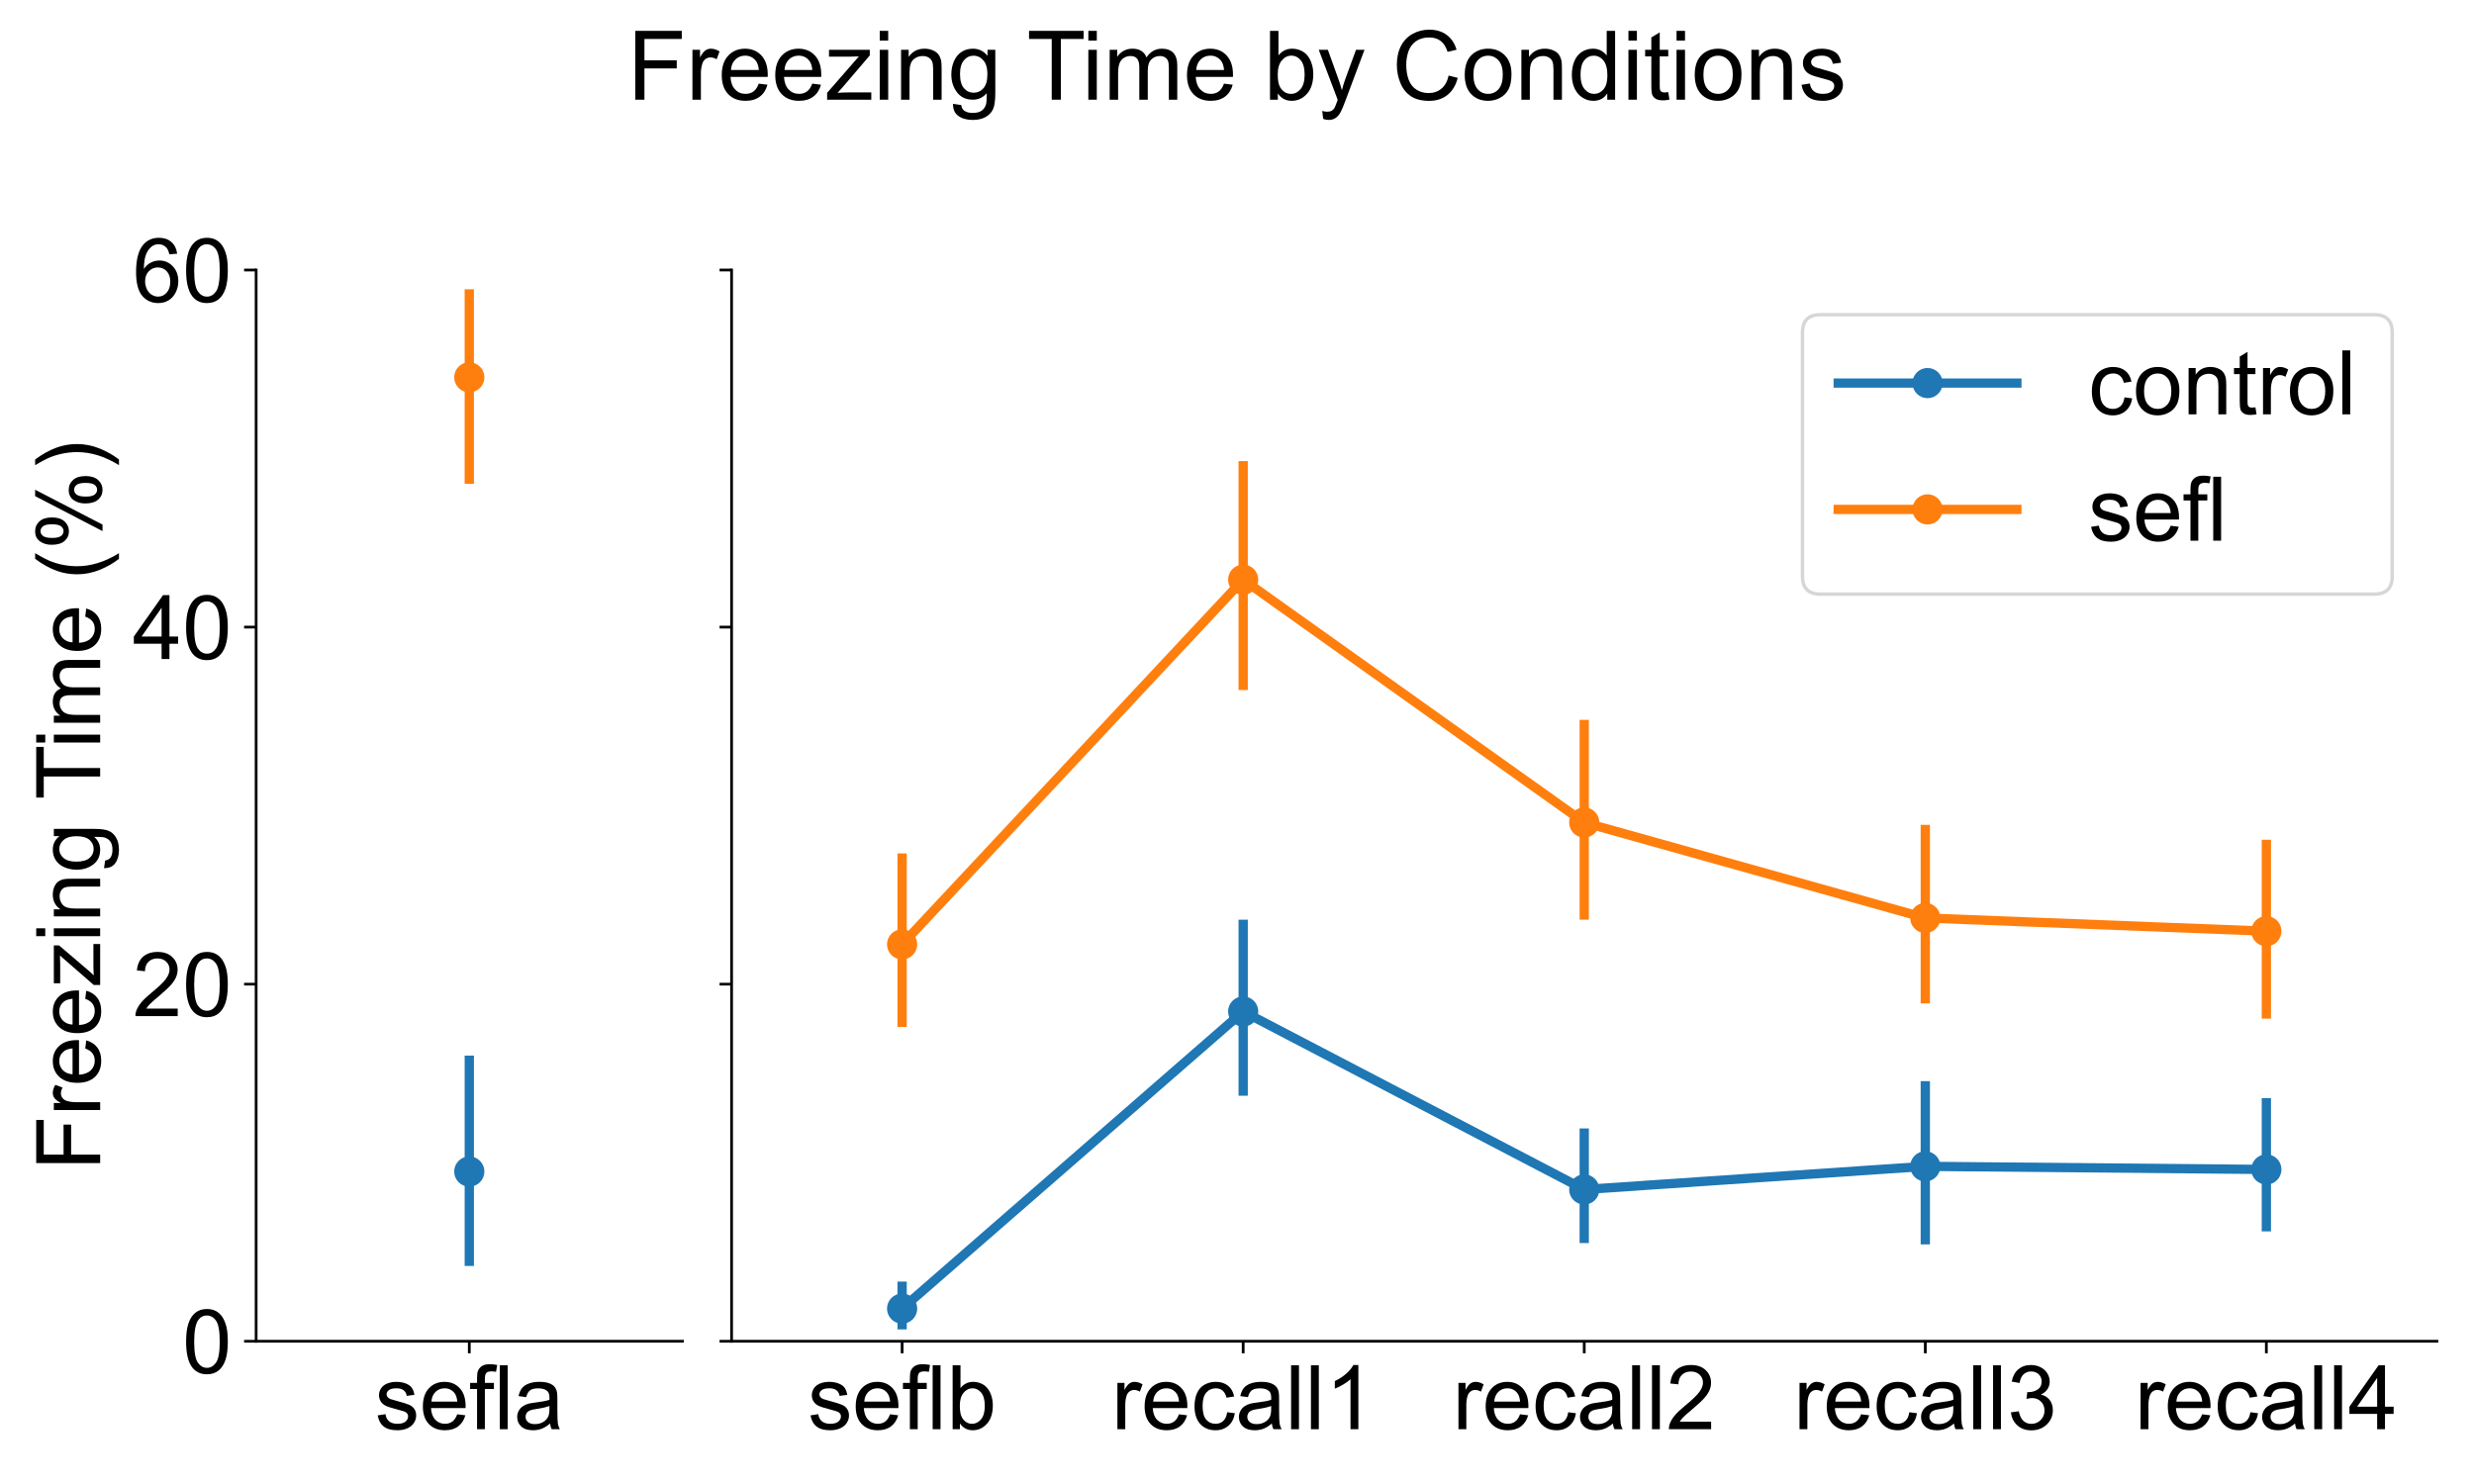
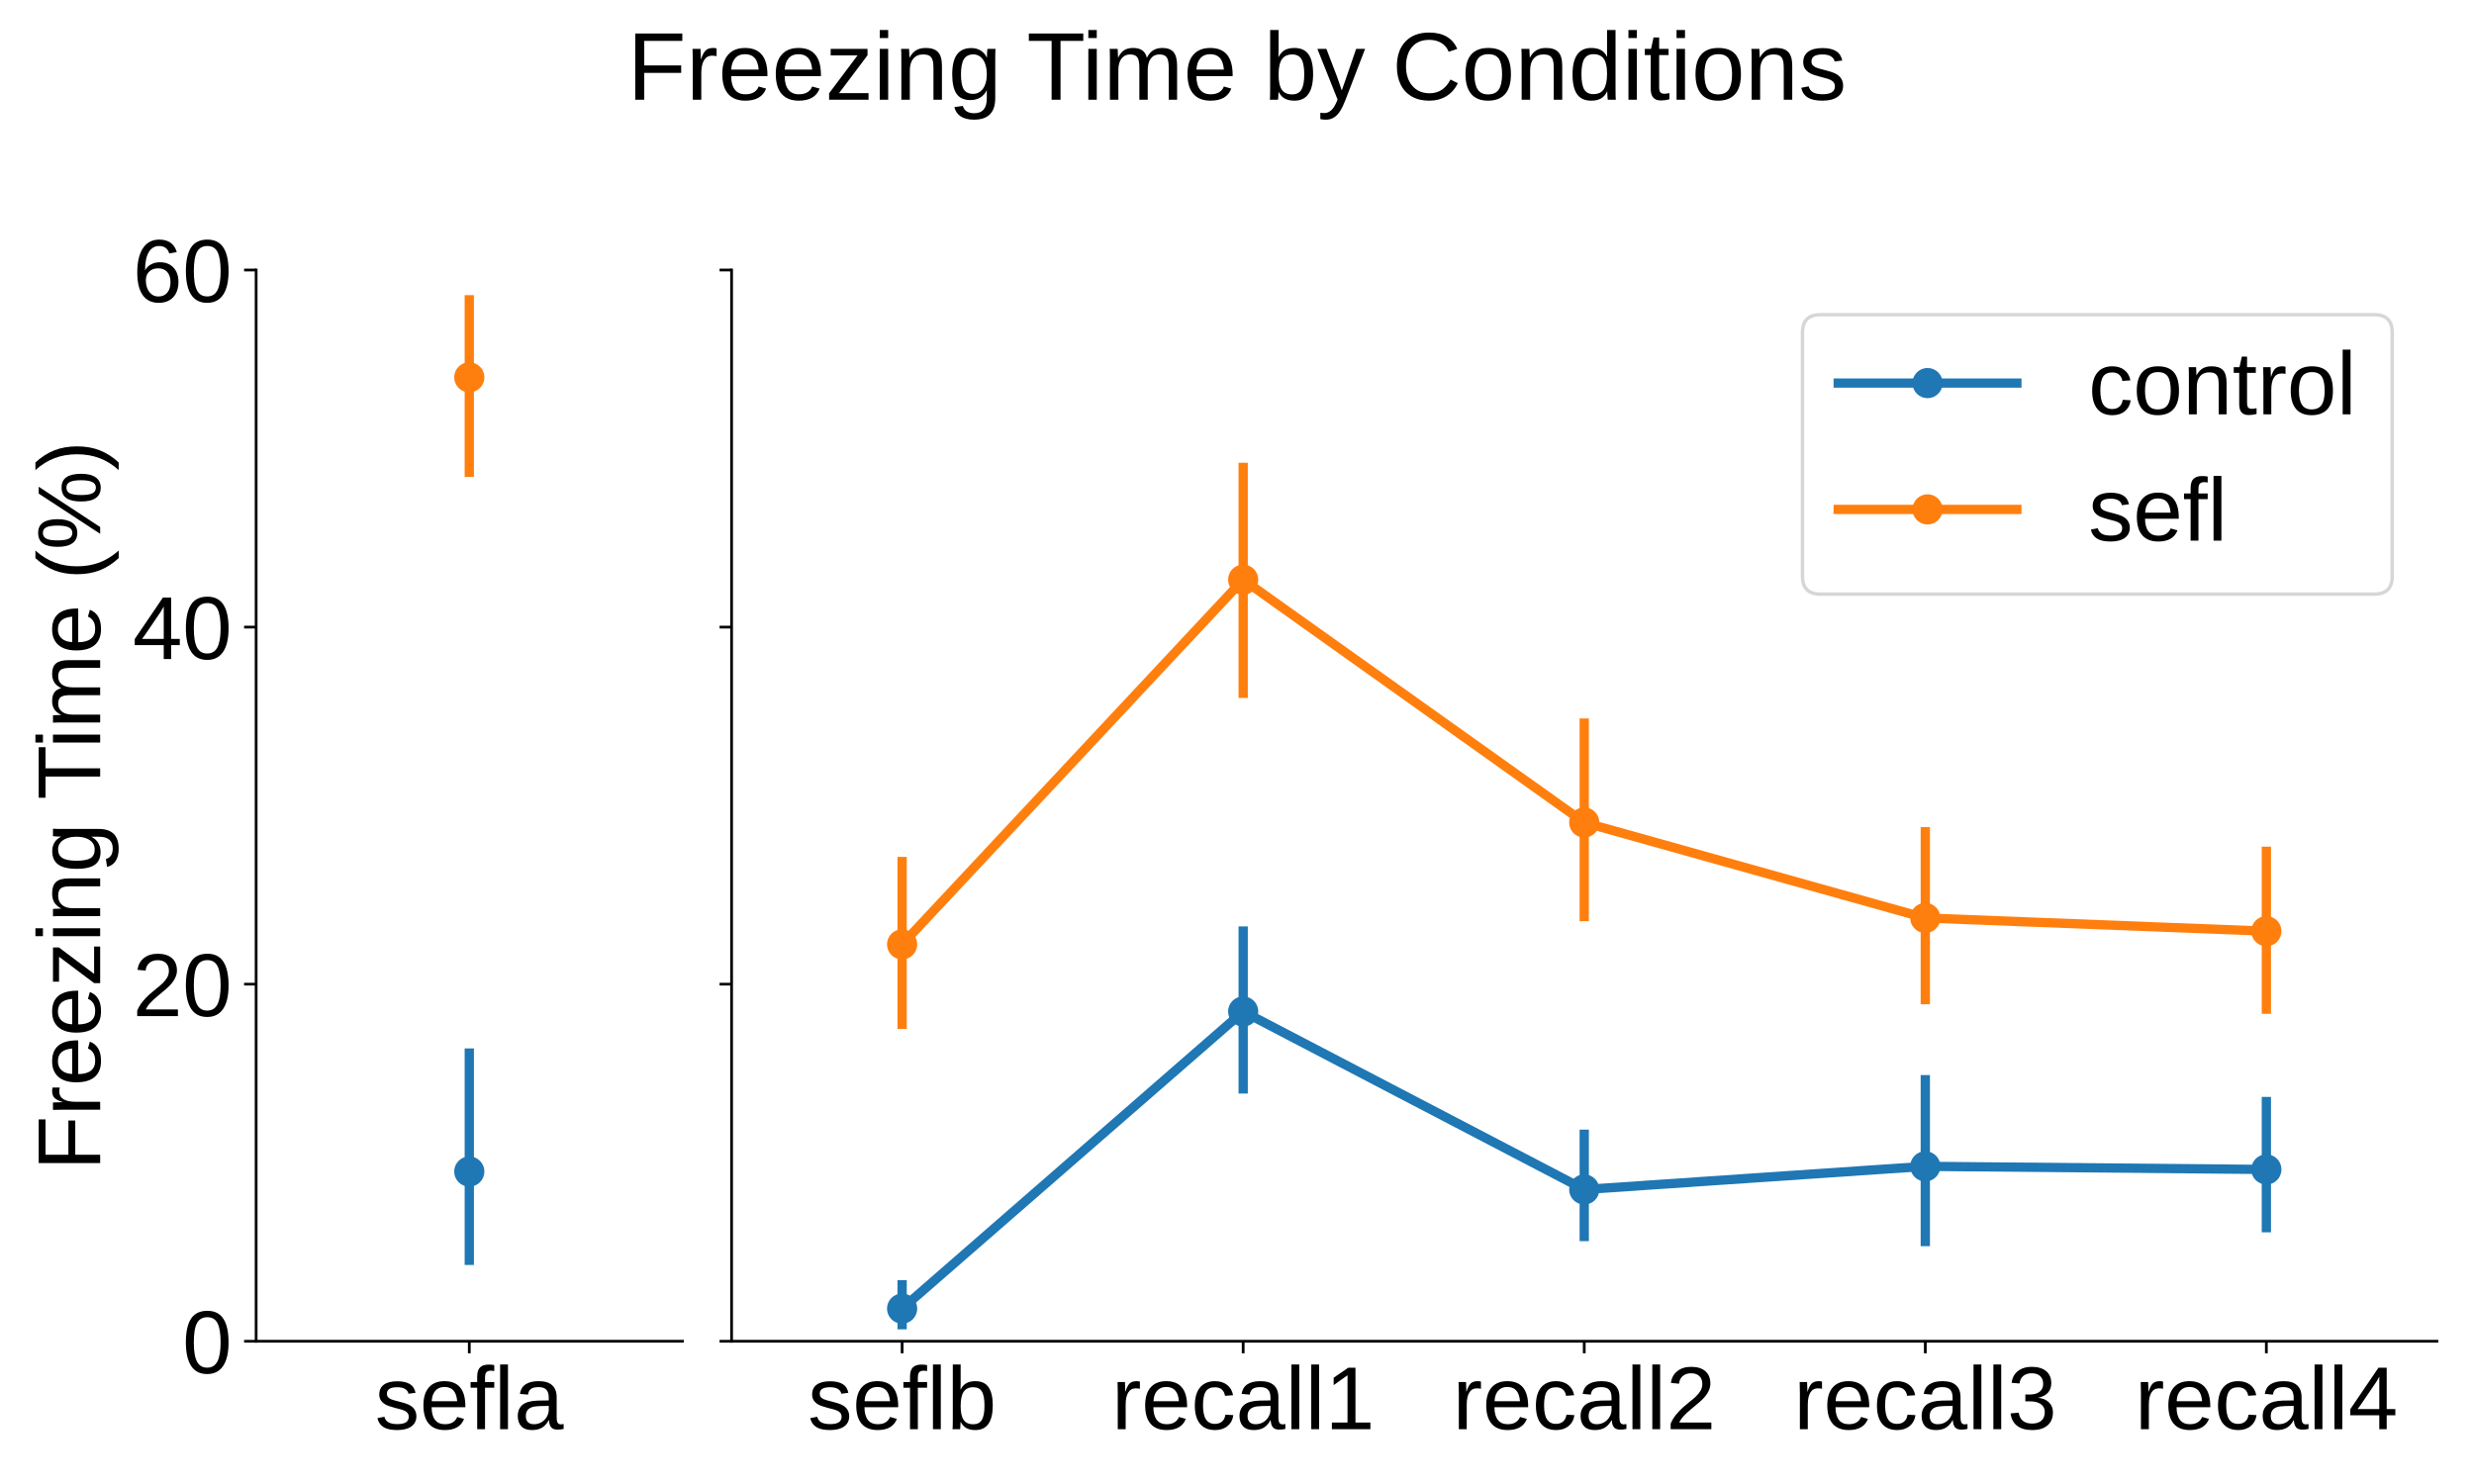
<svg xmlns="http://www.w3.org/2000/svg" xmlns:xlink="http://www.w3.org/1999/xlink" width="720pt" height="432pt" viewBox="0 0 720 432" version="1.1">
  <defs>
    <style type="text/css">*{stroke-linejoin: round; stroke-linecap: butt}</style>
  </defs>
  <g id="figure_1">
    <g id="patch_1">
      <path d="M 0 432  L 720 432  L 720 0  L 0 0  z " style="fill: #ffffff" />
    </g>
    <g id="axes_1">
      <g id="patch_2">
        <path d="M 74.54 390.44  L 198.612 390.44  L 198.612 78.604  L 74.54 78.604  z " style="fill: #ffffff" />
      </g>
      <g id="matplotlib.axis_1">
        <g id="xtick_1">
          <g id="line2d_1">
            <defs>
-               <path id="m46726ec757" d="M 0 0  L 0 3.5  " style="stroke: #000000; stroke-width: 0.8" />
+               <path id="m0e6e3229ba" d="M 0 0  L 0 3.5  " style="stroke: #000000; stroke-width: 0.8" />
            </defs>
            <g>
-               <use xlink:href="#m46726ec757" x="136.576" y="390.44" style="stroke: #000000; stroke-width: 0.8" />
+               <use xlink:href="#m0e6e3229ba" x="136.576" y="390.44" style="stroke: #000000; stroke-width: 0.8" />
            </g>
          </g>
          <g id="text_1">
-             <g transform="translate(109.1176 416.0503) scale(0.26 -0.26)">
-               <defs>
-                 <path id="ArialMT-73" d="M 197 991  L 753 1078  Q 800 744 1014 566  Q 1228 388 1613 388  Q 2000 388 2187 545  Q 2375 703 2375 916  Q 2375 1106 2209 1216  Q 2094 1291 1634 1406  Q 1016 1563 777 1677  Q 538 1791 414 1992  Q 291 2194 291 2438  Q 291 2659 392 2848  Q 494 3038 669 3163  Q 800 3259 1026 3326  Q 1253 3394 1513 3394  Q 1903 3394 2198 3281  Q 2494 3169 2634 2976  Q 2775 2784 2828 2463  L 2278 2388  Q 2241 2644 2061 2787  Q 1881 2931 1553 2931  Q 1166 2931 1000 2803  Q 834 2675 834 2503  Q 834 2394 903 2306  Q 972 2216 1119 2156  Q 1203 2125 1616 2013  Q 2213 1853 2448 1751  Q 2684 1650 2818 1456  Q 2953 1263 2953 975  Q 2953 694 2789 445  Q 2625 197 2315 61  Q 2006 -75 1616 -75  Q 969 -75 630 194  Q 291 463 197 991  z " transform="scale(0.015625)" />
-                 <path id="ArialMT-65" d="M 2694 1069  L 3275 997  Q 3138 488 2766 206  Q 2394 -75 1816 -75  Q 1088 -75 661 373  Q 234 822 234 1631  Q 234 2469 665 2931  Q 1097 3394 1784 3394  Q 2450 3394 2872 2941  Q 3294 2488 3294 1666  Q 3294 1616 3291 1516  L 816 1516  Q 847 969 1125 678  Q 1403 388 1819 388  Q 2128 388 2347 550  Q 2566 713 2694 1069  z M 847 1978  L 2700 1978  Q 2663 2397 2488 2606  Q 2219 2931 1791 2931  Q 1403 2931 1139 2672  Q 875 2413 847 1978  z " transform="scale(0.015625)" />
-                 <path id="ArialMT-66" d="M 556 0  L 556 2881  L 59 2881  L 59 3319  L 556 3319  L 556 3672  Q 556 4006 616 4169  Q 697 4388 901 4523  Q 1106 4659 1475 4659  Q 1713 4659 2000 4603  L 1916 4113  Q 1741 4144 1584 4144  Q 1328 4144 1222 4034  Q 1116 3925 1116 3625  L 1116 3319  L 1763 3319  L 1763 2881  L 1116 2881  L 1116 0  L 556 0  z " transform="scale(0.015625)" />
-                 <path id="ArialMT-6c" d="M 409 0  L 409 4581  L 972 4581  L 972 0  L 409 0  z " transform="scale(0.015625)" />
-                 <path id="ArialMT-61" d="M 2588 409  Q 2275 144 1986 34  Q 1697 -75 1366 -75  Q 819 -75 525 192  Q 231 459 231 875  Q 231 1119 342 1320  Q 453 1522 633 1644  Q 813 1766 1038 1828  Q 1203 1872 1538 1913  Q 2219 1994 2541 2106  Q 2544 2222 2544 2253  Q 2544 2597 2384 2738  Q 2169 2928 1744 2928  Q 1347 2928 1158 2789  Q 969 2650 878 2297  L 328 2372  Q 403 2725 575 2942  Q 747 3159 1072 3276  Q 1397 3394 1825 3394  Q 2250 3394 2515 3294  Q 2781 3194 2906 3042  Q 3031 2891 3081 2659  Q 3109 2516 3109 2141  L 3109 1391  Q 3109 606 3145 398  Q 3181 191 3288 0  L 2700 0  Q 2613 175 2588 409  z M 2541 1666  Q 2234 1541 1622 1453  Q 1275 1403 1131 1340  Q 988 1278 909 1158  Q 831 1038 831 891  Q 831 666 1001 516  Q 1172 366 1500 366  Q 1825 366 2078 508  Q 2331 650 2450 897  Q 2541 1088 2541 1459  L 2541 1666  z " transform="scale(0.015625)" />
-               </defs>
-               <use xlink:href="#ArialMT-73" />
-               <use xlink:href="#ArialMT-65" x="50" />
-               <use xlink:href="#ArialMT-66" x="105.615" />
-               <use xlink:href="#ArialMT-6c" x="133.398" />
-               <use xlink:href="#ArialMT-61" x="155.615" />
-             </g>
+             <text style="font-size: 26px; font-family: 'Arial'; text-anchor: middle" x="136.576" y="416.05" transform="rotate(-0 136.576 416.0503)">sefla</text>
          </g>
        </g>
      </g>
      <g id="matplotlib.axis_2">
        <g id="ytick_1">
          <g id="line2d_2">
            <defs>
-               <path id="m1352597a7b" d="M 0 0  L -3.5 0  " style="stroke: #000000; stroke-width: 0.8" />
+               <path id="mc8e0495e80" d="M 0 0  L -3.5 0  " style="stroke: #000000; stroke-width: 0.8" />
            </defs>
            <g>
-               <use xlink:href="#m1352597a7b" x="74.54" y="390.44" style="stroke: #000000; stroke-width: 0.8" />
+               <use xlink:href="#mc8e0495e80" x="74.54" y="390.44" style="stroke: #000000; stroke-width: 0.8" />
            </g>
          </g>
          <g id="text_2">
-             <g transform="translate(53.08156 399.7452) scale(0.26 -0.26)">
-               <defs>
-                 <path id="ArialMT-30" d="M 266 2259  Q 266 3072 433 3567  Q 600 4063 929 4331  Q 1259 4600 1759 4600  Q 2128 4600 2406 4451  Q 2684 4303 2865 4023  Q 3047 3744 3150 3342  Q 3253 2941 3253 2259  Q 3253 1453 3087 958  Q 2922 463 2592 192  Q 2263 -78 1759 -78  Q 1097 -78 719 397  Q 266 969 266 2259  z M 844 2259  Q 844 1131 1108 757  Q 1372 384 1759 384  Q 2147 384 2411 759  Q 2675 1134 2675 2259  Q 2675 3391 2411 3762  Q 2147 4134 1753 4134  Q 1366 4134 1134 3806  Q 844 3388 844 2259  z " transform="scale(0.015625)" />
-               </defs>
-               <use xlink:href="#ArialMT-30" />
-             </g>
+             <text style="font-size: 26px; font-family: 'Arial'; text-anchor: end" x="67.54" y="399.745" transform="rotate(-0 67.54 399.7452)">0</text>
          </g>
        </g>
        <g id="ytick_2">
          <g id="line2d_3">
            <g>
-               <use xlink:href="#m1352597a7b" x="74.54" y="286.495" style="stroke: #000000; stroke-width: 0.8" />
+               <use xlink:href="#mc8e0495e80" x="74.54" y="286.495" style="stroke: #000000; stroke-width: 0.8" />
            </g>
          </g>
          <g id="text_3">
-             <g transform="translate(38.62313 295.7997) scale(0.26 -0.26)">
-               <defs>
-                 <path id="ArialMT-32" d="M 3222 541  L 3222 0  L 194 0  Q 188 203 259 391  Q 375 700 629 1000  Q 884 1300 1366 1694  Q 2113 2306 2375 2664  Q 2638 3022 2638 3341  Q 2638 3675 2398 3904  Q 2159 4134 1775 4134  Q 1369 4134 1125 3890  Q 881 3647 878 3216  L 300 3275  Q 359 3922 746 4261  Q 1134 4600 1788 4600  Q 2447 4600 2831 4234  Q 3216 3869 3216 3328  Q 3216 3053 3103 2787  Q 2991 2522 2730 2228  Q 2469 1934 1863 1422  Q 1356 997 1212 845  Q 1069 694 975 541  L 3222 541  z " transform="scale(0.015625)" />
-               </defs>
-               <use xlink:href="#ArialMT-32" />
-               <use xlink:href="#ArialMT-30" x="55.615" />
-             </g>
+             <text style="font-size: 26px; font-family: 'Arial'; text-anchor: end" x="67.54" y="295.8" transform="rotate(-0 67.54 295.7997)">20</text>
          </g>
        </g>
        <g id="ytick_3">
          <g id="line2d_4">
            <g>
-               <use xlink:href="#m1352597a7b" x="74.54" y="182.549" style="stroke: #000000; stroke-width: 0.8" />
+               <use xlink:href="#mc8e0495e80" x="74.54" y="182.549" style="stroke: #000000; stroke-width: 0.8" />
            </g>
          </g>
          <g id="text_4">
-             <g transform="translate(38.62313 191.8543) scale(0.26 -0.26)">
-               <defs>
-                 <path id="ArialMT-34" d="M 2069 0  L 2069 1097  L 81 1097  L 81 1613  L 2172 4581  L 2631 4581  L 2631 1613  L 3250 1613  L 3250 1097  L 2631 1097  L 2631 0  L 2069 0  z M 2069 1613  L 2069 3678  L 634 1613  L 2069 1613  z " transform="scale(0.015625)" />
-               </defs>
-               <use xlink:href="#ArialMT-34" />
-               <use xlink:href="#ArialMT-30" x="55.615" />
-             </g>
+             <text style="font-size: 26px; font-family: 'Arial'; text-anchor: end" x="67.54" y="191.854" transform="rotate(-0 67.54 191.8543)">40</text>
          </g>
        </g>
        <g id="ytick_4">
          <g id="line2d_5">
            <g>
-               <use xlink:href="#m1352597a7b" x="74.54" y="78.604" style="stroke: #000000; stroke-width: 0.8" />
+               <use xlink:href="#mc8e0495e80" x="74.54" y="78.604" style="stroke: #000000; stroke-width: 0.8" />
            </g>
          </g>
          <g id="text_5">
-             <g transform="translate(38.62313 87.90891) scale(0.26 -0.26)">
-               <defs>
-                 <path id="ArialMT-36" d="M 3184 3459  L 2625 3416  Q 2550 3747 2413 3897  Q 2184 4138 1850 4138  Q 1581 4138 1378 3988  Q 1113 3794 959 3422  Q 806 3050 800 2363  Q 1003 2672 1297 2822  Q 1591 2972 1913 2972  Q 2475 2972 2870 2558  Q 3266 2144 3266 1488  Q 3266 1056 3080 686  Q 2894 316 2569 119  Q 2244 -78 1831 -78  Q 1128 -78 684 439  Q 241 956 241 2144  Q 241 3472 731 4075  Q 1159 4600 1884 4600  Q 2425 4600 2770 4297  Q 3116 3994 3184 3459  z M 888 1484  Q 888 1194 1011 928  Q 1134 663 1356 523  Q 1578 384 1822 384  Q 2178 384 2434 671  Q 2691 959 2691 1453  Q 2691 1928 2437 2201  Q 2184 2475 1800 2475  Q 1419 2475 1153 2201  Q 888 1928 888 1484  z " transform="scale(0.015625)" />
-               </defs>
-               <use xlink:href="#ArialMT-36" />
-               <use xlink:href="#ArialMT-30" x="55.615" />
-             </g>
+             <text style="font-size: 26px; font-family: 'Arial'; text-anchor: end" x="67.54" y="87.909" transform="rotate(-0 67.54 87.90891)">60</text>
          </g>
        </g>
        <g id="text_6">
-           <g transform="translate(29.15094 340.7075) rotate(-90) scale(0.26 -0.26)">
-             <defs>
-               <path id="ArialMT-46" d="M 525 0  L 525 4581  L 3616 4581  L 3616 4041  L 1131 4041  L 1131 2622  L 3281 2622  L 3281 2081  L 1131 2081  L 1131 0  L 525 0  z " transform="scale(0.015625)" />
-               <path id="ArialMT-72" d="M 416 0  L 416 3319  L 922 3319  L 922 2816  Q 1116 3169 1280 3281  Q 1444 3394 1641 3394  Q 1925 3394 2219 3213  L 2025 2691  Q 1819 2813 1613 2813  Q 1428 2813 1281 2702  Q 1134 2591 1072 2394  Q 978 2094 978 1738  L 978 0  L 416 0  z " transform="scale(0.015625)" />
-               <path id="ArialMT-7a" d="M 125 0  L 125 456  L 2238 2881  Q 1878 2863 1603 2863  L 250 2863  L 250 3319  L 2963 3319  L 2963 2947  L 1166 841  L 819 456  Q 1197 484 1528 484  L 3063 484  L 3063 0  L 125 0  z " transform="scale(0.015625)" />
-               <path id="ArialMT-69" d="M 425 3934  L 425 4581  L 988 4581  L 988 3934  L 425 3934  z M 425 0  L 425 3319  L 988 3319  L 988 0  L 425 0  z " transform="scale(0.015625)" />
-               <path id="ArialMT-6e" d="M 422 0  L 422 3319  L 928 3319  L 928 2847  Q 1294 3394 1984 3394  Q 2284 3394 2536 3286  Q 2788 3178 2913 3003  Q 3038 2828 3088 2588  Q 3119 2431 3119 2041  L 3119 0  L 2556 0  L 2556 2019  Q 2556 2363 2490 2533  Q 2425 2703 2258 2804  Q 2091 2906 1866 2906  Q 1506 2906 1245 2678  Q 984 2450 984 1813  L 984 0  L 422 0  z " transform="scale(0.015625)" />
-               <path id="ArialMT-67" d="M 319 -275  L 866 -356  Q 900 -609 1056 -725  Q 1266 -881 1628 -881  Q 2019 -881 2231 -725  Q 2444 -569 2519 -288  Q 2563 -116 2559 434  Q 2191 0 1641 0  Q 956 0 581 494  Q 206 988 206 1678  Q 206 2153 378 2554  Q 550 2956 876 3175  Q 1203 3394 1644 3394  Q 2231 3394 2613 2919  L 2613 3319  L 3131 3319  L 3131 450  Q 3131 -325 2973 -648  Q 2816 -972 2473 -1159  Q 2131 -1347 1631 -1347  Q 1038 -1347 672 -1080  Q 306 -813 319 -275  z M 784 1719  Q 784 1066 1043 766  Q 1303 466 1694 466  Q 2081 466 2343 764  Q 2606 1063 2606 1700  Q 2606 2309 2336 2618  Q 2066 2928 1684 2928  Q 1309 2928 1046 2623  Q 784 2319 784 1719  z " transform="scale(0.015625)" />
-               <path id="ArialMT-20" transform="scale(0.015625)" />
-               <path id="ArialMT-54" d="M 1659 0  L 1659 4041  L 150 4041  L 150 4581  L 3781 4581  L 3781 4041  L 2266 4041  L 2266 0  L 1659 0  z " transform="scale(0.015625)" />
-               <path id="ArialMT-6d" d="M 422 0  L 422 3319  L 925 3319  L 925 2853  Q 1081 3097 1340 3245  Q 1600 3394 1931 3394  Q 2300 3394 2536 3241  Q 2772 3088 2869 2813  Q 3263 3394 3894 3394  Q 4388 3394 4653 3120  Q 4919 2847 4919 2278  L 4919 0  L 4359 0  L 4359 2091  Q 4359 2428 4304 2576  Q 4250 2725 4106 2815  Q 3963 2906 3769 2906  Q 3419 2906 3187 2673  Q 2956 2441 2956 1928  L 2956 0  L 2394 0  L 2394 2156  Q 2394 2531 2256 2718  Q 2119 2906 1806 2906  Q 1569 2906 1367 2781  Q 1166 2656 1075 2415  Q 984 2175 984 1722  L 984 0  L 422 0  z " transform="scale(0.015625)" />
-               <path id="ArialMT-28" d="M 1497 -1347  Q 1031 -759 709 28  Q 388 816 388 1659  Q 388 2403 628 3084  Q 909 3875 1497 4659  L 1900 4659  Q 1522 4009 1400 3731  Q 1209 3300 1100 2831  Q 966 2247 966 1656  Q 966 153 1900 -1347  L 1497 -1347  z " transform="scale(0.015625)" />
-               <path id="ArialMT-25" d="M 372 3481  Q 372 3972 619 4315  Q 866 4659 1334 4659  Q 1766 4659 2048 4351  Q 2331 4044 2331 3447  Q 2331 2866 2045 2552  Q 1759 2238 1341 2238  Q 925 2238 648 2547  Q 372 2856 372 3481  z M 1350 4272  Q 1141 4272 1002 4090  Q 863 3909 863 3425  Q 863 2984 1003 2804  Q 1144 2625 1350 2625  Q 1563 2625 1702 2806  Q 1841 2988 1841 3469  Q 1841 3913 1700 4092  Q 1559 4272 1350 4272  z M 1353 -169  L 3859 4659  L 4316 4659  L 1819 -169  L 1353 -169  z M 3334 1075  Q 3334 1569 3581 1911  Q 3828 2253 4300 2253  Q 4731 2253 5014 1945  Q 5297 1638 5297 1041  Q 5297 459 5011 145  Q 4725 -169 4303 -169  Q 3888 -169 3611 142  Q 3334 453 3334 1075  z M 4316 1866  Q 4103 1866 3964 1684  Q 3825 1503 3825 1019  Q 3825 581 3965 400  Q 4106 219 4313 219  Q 4528 219 4667 400  Q 4806 581 4806 1063  Q 4806 1506 4665 1686  Q 4525 1866 4316 1866  z " transform="scale(0.015625)" />
-               <path id="ArialMT-29" d="M 791 -1347  L 388 -1347  Q 1322 153 1322 1656  Q 1322 2244 1188 2822  Q 1081 3291 891 3722  Q 769 4003 388 4659  L 791 4659  Q 1378 3875 1659 3084  Q 1900 2403 1900 1659  Q 1900 816 1576 28  Q 1253 -759 791 -1347  z " transform="scale(0.015625)" />
-             </defs>
-             <use xlink:href="#ArialMT-46" />
-             <use xlink:href="#ArialMT-72" x="61.084" />
-             <use xlink:href="#ArialMT-65" x="94.385" />
-             <use xlink:href="#ArialMT-65" x="150" />
-             <use xlink:href="#ArialMT-7a" x="205.615" />
-             <use xlink:href="#ArialMT-69" x="255.615" />
-             <use xlink:href="#ArialMT-6e" x="277.832" />
-             <use xlink:href="#ArialMT-67" x="333.447" />
-             <use xlink:href="#ArialMT-20" x="389.062" />
-             <use xlink:href="#ArialMT-54" x="415.096" />
-             <use xlink:href="#ArialMT-69" x="472.43" />
-             <use xlink:href="#ArialMT-6d" x="494.646" />
-             <use xlink:href="#ArialMT-65" x="577.947" />
-             <use xlink:href="#ArialMT-20" x="633.562" />
-             <use xlink:href="#ArialMT-28" x="661.346" />
-             <use xlink:href="#ArialMT-25" x="694.646" />
-             <use xlink:href="#ArialMT-29" x="783.562" />
-           </g>
+           <text style="font-size: 26px; font-family: 'Arial'; text-anchor: middle" x="29.151" y="234.522" transform="rotate(-90 29.15094 234.5219)">Freezing Time (%)</text>
        </g>
      </g>
      <g id="line2d_6">
-         <path d="M 136.576 341.042  " clip-path="url(#pd385bae0cb)" style="fill: none; stroke: #1f77b4; stroke-width: 2.7; stroke-linecap: square" />
+         <path d="M 136.576 341.042  " clip-path="url(#pb363983c2e)" style="fill: none; stroke: #1f77b4; stroke-width: 2.7; stroke-linecap: square" />
        <defs>
-           <path id="mb07883d72f" d="M 0 3.384  C 0.897 3.384 1.758 3.027 2.393 2.393  C 3.027 1.758 3.384 0.897 3.384 0  C 3.384 -0.897 3.027 -1.758 2.393 -2.393  C 1.758 -3.027 0.897 -3.384 0 -3.384  C -0.897 -3.384 -1.758 -3.027 -2.393 -2.393  C -3.027 -1.758 -3.384 -0.897 -3.384 0  C -3.384 0.897 -3.027 1.758 -2.393 2.393  C -1.758 3.027 -0.897 3.384 0 3.384  z " style="stroke: #1f77b4; stroke-width: 2.025" />
+           <path id="m8f4c78cdfa" d="M 0 3.384  C 0.897 3.384 1.758 3.027 2.393 2.393  C 3.027 1.758 3.384 0.897 3.384 0  C 3.384 -0.897 3.027 -1.758 2.393 -2.393  C 1.758 -3.027 0.897 -3.384 0 -3.384  C -0.897 -3.384 -1.758 -3.027 -2.393 -2.393  C -3.027 -1.758 -3.384 -0.897 -3.384 0  C -3.384 0.897 -3.027 1.758 -2.393 2.393  C -1.758 3.027 -0.897 3.384 0 3.384  z " style="stroke: #1f77b4; stroke-width: 2.025" />
        </defs>
-         <g clip-path="url(#pd385bae0cb)">
-           <use xlink:href="#mb07883d72f" x="136.576" y="341.042" style="fill: #1f77b4; stroke: #1f77b4; stroke-width: 2.025" />
+         <g clip-path="url(#pb363983c2e)">
+           <use xlink:href="#m8f4c78cdfa" x="136.576" y="341.042" style="fill: #1f77b4; stroke: #1f77b4; stroke-width: 2.025" />
        </g>
      </g>
      <g id="line2d_7">
-         <path d="M 136.576 367.171  L 136.576 308.644  " clip-path="url(#pd385bae0cb)" style="fill: none; stroke: #1f77b4; stroke-width: 2.7; stroke-linecap: square" />
+         <path d="M 136.576 366.895  L 136.576 306.547  " clip-path="url(#pb363983c2e)" style="fill: none; stroke: #1f77b4; stroke-width: 2.7; stroke-linecap: square" />
      </g>
      <g id="line2d_8">
-         <path d="M 136.576 109.843  " clip-path="url(#pd385bae0cb)" style="fill: none; stroke: #ff7f0e; stroke-width: 2.7; stroke-linecap: square" />
+         <path d="M 136.576 109.843  " clip-path="url(#pb363983c2e)" style="fill: none; stroke: #ff7f0e; stroke-width: 2.7; stroke-linecap: square" />
        <defs>
-           <path id="m684835c523" d="M 0 3.384  C 0.897 3.384 1.758 3.027 2.393 2.393  C 3.027 1.758 3.384 0.897 3.384 0  C 3.384 -0.897 3.027 -1.758 2.393 -2.393  C 1.758 -3.027 0.897 -3.384 0 -3.384  C -0.897 -3.384 -1.758 -3.027 -2.393 -2.393  C -3.027 -1.758 -3.384 -0.897 -3.384 0  C -3.384 0.897 -3.027 1.758 -2.393 2.393  C -1.758 3.027 -0.897 3.384 0 3.384  z " style="stroke: #ff7f0e; stroke-width: 2.025" />
+           <path id="m75c5e005e4" d="M 0 3.384  C 0.897 3.384 1.758 3.027 2.393 2.393  C 3.027 1.758 3.384 0.897 3.384 0  C 3.384 -0.897 3.027 -1.758 2.393 -2.393  C 1.758 -3.027 0.897 -3.384 0 -3.384  C -0.897 -3.384 -1.758 -3.027 -2.393 -2.393  C -3.027 -1.758 -3.384 -0.897 -3.384 0  C -3.384 0.897 -3.027 1.758 -2.393 2.393  C -1.758 3.027 -0.897 3.384 0 3.384  z " style="stroke: #ff7f0e; stroke-width: 2.025" />
        </defs>
-         <g clip-path="url(#pd385bae0cb)">
-           <use xlink:href="#m684835c523" x="136.576" y="109.843" style="fill: #ff7f0e; stroke: #ff7f0e; stroke-width: 2.025" />
+         <g clip-path="url(#pb363983c2e)">
+           <use xlink:href="#m75c5e005e4" x="136.576" y="109.843" style="fill: #ff7f0e; stroke: #ff7f0e; stroke-width: 2.025" />
        </g>
      </g>
      <g id="line2d_9">
-         <path d="M 136.576 139.504  L 136.576 85.563  " clip-path="url(#pd385bae0cb)" style="fill: none; stroke: #ff7f0e; stroke-width: 2.7; stroke-linecap: square" />
+         <path d="M 136.576 137.476  L 136.576 87.279  " clip-path="url(#pb363983c2e)" style="fill: none; stroke: #ff7f0e; stroke-width: 2.7; stroke-linecap: square" />
      </g>
      <g id="line2d_10" />
      <g id="line2d_11" />
      <g id="patch_3">
        <path d="M 74.54 390.44  L 74.54 78.604  " style="fill: none; stroke: #000000; stroke-width: 0.8; stroke-linejoin: miter; stroke-linecap: square" />
      </g>
      <g id="patch_4">
        <path d="M 74.54 390.44  L 198.612 390.44  " style="fill: none; stroke: #000000; stroke-width: 0.8; stroke-linejoin: miter; stroke-linecap: square" />
      </g>
    </g>
    <g id="axes_2">
      <g id="patch_5">
        <path d="M 212.912 390.44  L 709.2 390.44  L 709.2 78.604  L 212.912 78.604  z " style="fill: #ffffff" />
      </g>
      <g id="matplotlib.axis_3">
        <g id="xtick_2">
          <g id="line2d_12">
            <g>
-               <use xlink:href="#m46726ec757" x="262.541" y="390.44" style="stroke: #000000; stroke-width: 0.8" />
+               <use xlink:href="#m0e6e3229ba" x="262.541" y="390.44" style="stroke: #000000; stroke-width: 0.8" />
            </g>
          </g>
          <g id="text_7">
-             <g transform="translate(235.0824 416.0503) scale(0.26 -0.26)">
-               <defs>
-                 <path id="ArialMT-62" d="M 941 0  L 419 0  L 419 4581  L 981 4581  L 981 2947  Q 1338 3394 1891 3394  Q 2197 3394 2470 3270  Q 2744 3147 2920 2923  Q 3097 2700 3197 2384  Q 3297 2069 3297 1709  Q 3297 856 2875 390  Q 2453 -75 1863 -75  Q 1275 -75 941 416  L 941 0  z M 934 1684  Q 934 1088 1097 822  Q 1363 388 1816 388  Q 2184 388 2453 708  Q 2722 1028 2722 1663  Q 2722 2313 2464 2622  Q 2206 2931 1841 2931  Q 1472 2931 1203 2611  Q 934 2291 934 1684  z " transform="scale(0.015625)" />
-               </defs>
-               <use xlink:href="#ArialMT-73" />
-               <use xlink:href="#ArialMT-65" x="50" />
-               <use xlink:href="#ArialMT-66" x="105.615" />
-               <use xlink:href="#ArialMT-6c" x="133.398" />
-               <use xlink:href="#ArialMT-62" x="155.615" />
-             </g>
+             <text style="font-size: 26px; font-family: 'Arial'; text-anchor: middle" x="262.541" y="416.05" transform="rotate(-0 262.5408 416.0503)">seflb</text>
          </g>
        </g>
        <g id="xtick_3">
          <g id="line2d_13">
            <g>
-               <use xlink:href="#m46726ec757" x="361.798" y="390.44" style="stroke: #000000; stroke-width: 0.8" />
+               <use xlink:href="#m0e6e3229ba" x="361.798" y="390.44" style="stroke: #000000; stroke-width: 0.8" />
            </g>
          </g>
          <g id="text_8">
-             <g transform="translate(323.5053 416.0503) scale(0.26 -0.26)">
-               <defs>
-                 <path id="ArialMT-63" d="M 2588 1216  L 3141 1144  Q 3050 572 2676 248  Q 2303 -75 1759 -75  Q 1078 -75 664 370  Q 250 816 250 1647  Q 250 2184 428 2587  Q 606 2991 970 3192  Q 1334 3394 1763 3394  Q 2303 3394 2647 3120  Q 2991 2847 3088 2344  L 2541 2259  Q 2463 2594 2264 2762  Q 2066 2931 1784 2931  Q 1359 2931 1093 2626  Q 828 2322 828 1663  Q 828 994 1084 691  Q 1341 388 1753 388  Q 2084 388 2306 591  Q 2528 794 2588 1216  z " transform="scale(0.015625)" />
-                 <path id="ArialMT-31" d="M 2384 0  L 1822 0  L 1822 3584  Q 1619 3391 1289 3197  Q 959 3003 697 2906  L 697 3450  Q 1169 3672 1522 3987  Q 1875 4303 2022 4600  L 2384 4600  L 2384 0  z " transform="scale(0.015625)" />
-               </defs>
-               <use xlink:href="#ArialMT-72" />
-               <use xlink:href="#ArialMT-65" x="33.301" />
-               <use xlink:href="#ArialMT-63" x="88.916" />
-               <use xlink:href="#ArialMT-61" x="138.916" />
-               <use xlink:href="#ArialMT-6c" x="194.531" />
-               <use xlink:href="#ArialMT-6c" x="216.748" />
-               <use xlink:href="#ArialMT-31" x="238.965" />
-             </g>
+             <text style="font-size: 26px; font-family: 'Arial'; text-anchor: middle" x="361.798" y="416.05" transform="rotate(-0 361.7984 416.0503)">recall1</text>
          </g>
        </g>
        <g id="xtick_4">
          <g id="line2d_14">
            <g>
-               <use xlink:href="#m46726ec757" x="461.056" y="390.44" style="stroke: #000000; stroke-width: 0.8" />
+               <use xlink:href="#m0e6e3229ba" x="461.056" y="390.44" style="stroke: #000000; stroke-width: 0.8" />
            </g>
          </g>
          <g id="text_9">
-             <g transform="translate(422.7629 416.0503) scale(0.26 -0.26)">
-               <use xlink:href="#ArialMT-72" />
-               <use xlink:href="#ArialMT-65" x="33.301" />
-               <use xlink:href="#ArialMT-63" x="88.916" />
-               <use xlink:href="#ArialMT-61" x="138.916" />
-               <use xlink:href="#ArialMT-6c" x="194.531" />
-               <use xlink:href="#ArialMT-6c" x="216.748" />
-               <use xlink:href="#ArialMT-32" x="238.965" />
-             </g>
+             <text style="font-size: 26px; font-family: 'Arial'; text-anchor: middle" x="461.056" y="416.05" transform="rotate(-0 461.056 416.0503)">recall2</text>
          </g>
        </g>
        <g id="xtick_5">
          <g id="line2d_15">
            <g>
-               <use xlink:href="#m46726ec757" x="560.314" y="390.44" style="stroke: #000000; stroke-width: 0.8" />
+               <use xlink:href="#m0e6e3229ba" x="560.314" y="390.44" style="stroke: #000000; stroke-width: 0.8" />
            </g>
          </g>
          <g id="text_10">
-             <g transform="translate(522.0205 416.0503) scale(0.26 -0.26)">
-               <defs>
-                 <path id="ArialMT-33" d="M 269 1209  L 831 1284  Q 928 806 1161 595  Q 1394 384 1728 384  Q 2125 384 2398 659  Q 2672 934 2672 1341  Q 2672 1728 2419 1979  Q 2166 2231 1775 2231  Q 1616 2231 1378 2169  L 1441 2663  Q 1497 2656 1531 2656  Q 1891 2656 2178 2843  Q 2466 3031 2466 3422  Q 2466 3731 2256 3934  Q 2047 4138 1716 4138  Q 1388 4138 1169 3931  Q 950 3725 888 3313  L 325 3413  Q 428 3978 793 4289  Q 1159 4600 1703 4600  Q 2078 4600 2393 4439  Q 2709 4278 2876 4000  Q 3044 3722 3044 3409  Q 3044 3113 2884 2869  Q 2725 2625 2413 2481  Q 2819 2388 3044 2092  Q 3269 1797 3269 1353  Q 3269 753 2831 336  Q 2394 -81 1725 -81  Q 1122 -81 723 278  Q 325 638 269 1209  z " transform="scale(0.015625)" />
-               </defs>
-               <use xlink:href="#ArialMT-72" />
-               <use xlink:href="#ArialMT-65" x="33.301" />
-               <use xlink:href="#ArialMT-63" x="88.916" />
-               <use xlink:href="#ArialMT-61" x="138.916" />
-               <use xlink:href="#ArialMT-6c" x="194.531" />
-               <use xlink:href="#ArialMT-6c" x="216.748" />
-               <use xlink:href="#ArialMT-33" x="238.965" />
-             </g>
+             <text style="font-size: 26px; font-family: 'Arial'; text-anchor: middle" x="560.314" y="416.05" transform="rotate(-0 560.3136 416.0503)">recall3</text>
          </g>
        </g>
        <g id="xtick_6">
          <g id="line2d_16">
            <g>
-               <use xlink:href="#m46726ec757" x="659.571" y="390.44" style="stroke: #000000; stroke-width: 0.8" />
+               <use xlink:href="#m0e6e3229ba" x="659.571" y="390.44" style="stroke: #000000; stroke-width: 0.8" />
            </g>
          </g>
          <g id="text_11">
-             <g transform="translate(621.2781 416.0503) scale(0.26 -0.26)">
-               <use xlink:href="#ArialMT-72" />
-               <use xlink:href="#ArialMT-65" x="33.301" />
-               <use xlink:href="#ArialMT-63" x="88.916" />
-               <use xlink:href="#ArialMT-61" x="138.916" />
-               <use xlink:href="#ArialMT-6c" x="194.531" />
-               <use xlink:href="#ArialMT-6c" x="216.748" />
-               <use xlink:href="#ArialMT-34" x="238.965" />
-             </g>
+             <text style="font-size: 26px; font-family: 'Arial'; text-anchor: middle" x="659.571" y="416.05" transform="rotate(-0 659.5712 416.0503)">recall4</text>
          </g>
        </g>
      </g>
      <g id="matplotlib.axis_4">
        <g id="ytick_5">
          <g id="line2d_17">
            <g>
-               <use xlink:href="#m1352597a7b" x="212.912" y="390.44" style="stroke: #000000; stroke-width: 0.8" />
+               <use xlink:href="#mc8e0495e80" x="212.912" y="390.44" style="stroke: #000000; stroke-width: 0.8" />
            </g>
          </g>
        </g>
        <g id="ytick_6">
          <g id="line2d_18">
            <g>
-               <use xlink:href="#m1352597a7b" x="212.912" y="286.495" style="stroke: #000000; stroke-width: 0.8" />
+               <use xlink:href="#mc8e0495e80" x="212.912" y="286.495" style="stroke: #000000; stroke-width: 0.8" />
            </g>
          </g>
        </g>
        <g id="ytick_7">
          <g id="line2d_19">
            <g>
-               <use xlink:href="#m1352597a7b" x="212.912" y="182.549" style="stroke: #000000; stroke-width: 0.8" />
+               <use xlink:href="#mc8e0495e80" x="212.912" y="182.549" style="stroke: #000000; stroke-width: 0.8" />
            </g>
          </g>
        </g>
        <g id="ytick_8">
          <g id="line2d_20">
            <g>
-               <use xlink:href="#m1352597a7b" x="212.912" y="78.604" style="stroke: #000000; stroke-width: 0.8" />
+               <use xlink:href="#mc8e0495e80" x="212.912" y="78.604" style="stroke: #000000; stroke-width: 0.8" />
            </g>
          </g>
        </g>
      </g>
      <g id="line2d_21">
-         <path d="M 262.541 380.939  L 361.798 294.457  L 461.056 346.265  L 560.314 339.527  L 659.571 340.434  " clip-path="url(#p45a70e03fe)" style="fill: none; stroke: #1f77b4; stroke-width: 2.7; stroke-linecap: square" />
-         <g clip-path="url(#p45a70e03fe)">
-           <use xlink:href="#mb07883d72f" x="262.541" y="380.939" style="fill: #1f77b4; stroke: #1f77b4; stroke-width: 2.025" />
-           <use xlink:href="#mb07883d72f" x="361.798" y="294.457" style="fill: #1f77b4; stroke: #1f77b4; stroke-width: 2.025" />
-           <use xlink:href="#mb07883d72f" x="461.056" y="346.265" style="fill: #1f77b4; stroke: #1f77b4; stroke-width: 2.025" />
-           <use xlink:href="#mb07883d72f" x="560.314" y="339.527" style="fill: #1f77b4; stroke: #1f77b4; stroke-width: 2.025" />
-           <use xlink:href="#mb07883d72f" x="659.571" y="340.434" style="fill: #1f77b4; stroke: #1f77b4; stroke-width: 2.025" />
+         <path d="M 262.541 380.939  L 361.798 294.457  L 461.056 346.265  L 560.314 339.527  L 659.571 340.434  " clip-path="url(#p8ce3b23fc2)" style="fill: none; stroke: #1f77b4; stroke-width: 2.7; stroke-linecap: square" />
+         <g clip-path="url(#p8ce3b23fc2)">
+           <use xlink:href="#m8f4c78cdfa" x="262.541" y="380.939" style="fill: #1f77b4; stroke: #1f77b4; stroke-width: 2.025" />
+           <use xlink:href="#m8f4c78cdfa" x="361.798" y="294.457" style="fill: #1f77b4; stroke: #1f77b4; stroke-width: 2.025" />
+           <use xlink:href="#m8f4c78cdfa" x="461.056" y="346.265" style="fill: #1f77b4; stroke: #1f77b4; stroke-width: 2.025" />
+           <use xlink:href="#m8f4c78cdfa" x="560.314" y="339.527" style="fill: #1f77b4; stroke: #1f77b4; stroke-width: 2.025" />
+           <use xlink:href="#m8f4c78cdfa" x="659.571" y="340.434" style="fill: #1f77b4; stroke: #1f77b4; stroke-width: 2.025" />
        </g>
      </g>
      <g id="line2d_22">
-         <path d="M 262.541 385.641  L 262.541 374.425  " clip-path="url(#p45a70e03fe)" style="fill: none; stroke: #1f77b4; stroke-width: 2.7; stroke-linecap: square" />
+         <path d="M 262.541 385.619  L 262.541 374.011  " clip-path="url(#p8ce3b23fc2)" style="fill: none; stroke: #1f77b4; stroke-width: 2.7; stroke-linecap: square" />
      </g>
      <g id="line2d_23">
-         <path d="M 361.798 317.612  L 361.798 269.072  " clip-path="url(#p45a70e03fe)" style="fill: none; stroke: #1f77b4; stroke-width: 2.7; stroke-linecap: square" />
+         <path d="M 361.798 316.982  L 361.798 271.042  " clip-path="url(#p8ce3b23fc2)" style="fill: none; stroke: #1f77b4; stroke-width: 2.7; stroke-linecap: square" />
      </g>
      <g id="line2d_24">
-         <path d="M 461.056 360.508  L 461.056 329.834  " clip-path="url(#p45a70e03fe)" style="fill: none; stroke: #1f77b4; stroke-width: 2.7; stroke-linecap: square" />
+         <path d="M 461.056 359.951  L 461.056 330.183  " clip-path="url(#p8ce3b23fc2)" style="fill: none; stroke: #1f77b4; stroke-width: 2.7; stroke-linecap: square" />
      </g>
      <g id="line2d_25">
-         <path d="M 560.314 360.904  L 560.314 316.084  " clip-path="url(#p45a70e03fe)" style="fill: none; stroke: #1f77b4; stroke-width: 2.7; stroke-linecap: square" />
+         <path d="M 560.314 361.42  L 560.314 314.302  " clip-path="url(#p8ce3b23fc2)" style="fill: none; stroke: #1f77b4; stroke-width: 2.7; stroke-linecap: square" />
      </g>
      <g id="line2d_26">
-         <path d="M 659.571 357.115  L 659.571 321.015  " clip-path="url(#p45a70e03fe)" style="fill: none; stroke: #1f77b4; stroke-width: 2.7; stroke-linecap: square" />
+         <path d="M 659.571 357.38  L 659.571 320.671  " clip-path="url(#p8ce3b23fc2)" style="fill: none; stroke: #1f77b4; stroke-width: 2.7; stroke-linecap: square" />
      </g>
      <g id="line2d_27">
-         <path d="M 262.541 274.912  L 361.798 168.754  L 461.056 239.435  L 560.314 267.225  L 659.571 271.074  " clip-path="url(#p45a70e03fe)" style="fill: none; stroke: #ff7f0e; stroke-width: 2.7; stroke-linecap: square" />
-         <g clip-path="url(#p45a70e03fe)">
-           <use xlink:href="#m684835c523" x="262.541" y="274.912" style="fill: #ff7f0e; stroke: #ff7f0e; stroke-width: 2.025" />
-           <use xlink:href="#m684835c523" x="361.798" y="168.754" style="fill: #ff7f0e; stroke: #ff7f0e; stroke-width: 2.025" />
-           <use xlink:href="#m684835c523" x="461.056" y="239.435" style="fill: #ff7f0e; stroke: #ff7f0e; stroke-width: 2.025" />
-           <use xlink:href="#m684835c523" x="560.314" y="267.225" style="fill: #ff7f0e; stroke: #ff7f0e; stroke-width: 2.025" />
-           <use xlink:href="#m684835c523" x="659.571" y="271.074" style="fill: #ff7f0e; stroke: #ff7f0e; stroke-width: 2.025" />
+         <path d="M 262.541 274.912  L 361.798 168.754  L 461.056 239.435  L 560.314 267.225  L 659.571 271.074  " clip-path="url(#p8ce3b23fc2)" style="fill: none; stroke: #ff7f0e; stroke-width: 2.7; stroke-linecap: square" />
+         <g clip-path="url(#p8ce3b23fc2)">
+           <use xlink:href="#m75c5e005e4" x="262.541" y="274.912" style="fill: #ff7f0e; stroke: #ff7f0e; stroke-width: 2.025" />
+           <use xlink:href="#m75c5e005e4" x="361.798" y="168.754" style="fill: #ff7f0e; stroke: #ff7f0e; stroke-width: 2.025" />
+           <use xlink:href="#m75c5e005e4" x="461.056" y="239.435" style="fill: #ff7f0e; stroke: #ff7f0e; stroke-width: 2.025" />
+           <use xlink:href="#m75c5e005e4" x="560.314" y="267.225" style="fill: #ff7f0e; stroke: #ff7f0e; stroke-width: 2.025" />
+           <use xlink:href="#m75c5e005e4" x="659.571" y="271.074" style="fill: #ff7f0e; stroke: #ff7f0e; stroke-width: 2.025" />
        </g>
      </g>
      <g id="line2d_28">
-         <path d="M 262.541 297.595  L 262.541 249.777  " clip-path="url(#p45a70e03fe)" style="fill: none; stroke: #ff7f0e; stroke-width: 2.7; stroke-linecap: square" />
+         <path d="M 262.541 298.186  L 262.541 250.794  " clip-path="url(#p8ce3b23fc2)" style="fill: none; stroke: #ff7f0e; stroke-width: 2.7; stroke-linecap: square" />
      </g>
      <g id="line2d_29">
-         <path d="M 361.798 199.526  L 361.798 135.571  " clip-path="url(#p45a70e03fe)" style="fill: none; stroke: #ff7f0e; stroke-width: 2.7; stroke-linecap: square" />
+         <path d="M 361.798 201.832  L 361.798 136.048  " clip-path="url(#p8ce3b23fc2)" style="fill: none; stroke: #ff7f0e; stroke-width: 2.7; stroke-linecap: square" />
      </g>
      <g id="line2d_30">
-         <path d="M 461.056 266.374  L 461.056 210.892  " clip-path="url(#p45a70e03fe)" style="fill: none; stroke: #ff7f0e; stroke-width: 2.7; stroke-linecap: square" />
+         <path d="M 461.056 266.821  L 461.056 210.5  " clip-path="url(#p8ce3b23fc2)" style="fill: none; stroke: #ff7f0e; stroke-width: 2.7; stroke-linecap: square" />
      </g>
      <g id="line2d_31">
-         <path d="M 560.314 290.748  L 560.314 241.474  " clip-path="url(#p45a70e03fe)" style="fill: none; stroke: #ff7f0e; stroke-width: 2.7; stroke-linecap: square" />
+         <path d="M 560.314 290.992  L 560.314 242.117  " clip-path="url(#p8ce3b23fc2)" style="fill: none; stroke: #ff7f0e; stroke-width: 2.7; stroke-linecap: square" />
      </g>
      <g id="line2d_32">
-         <path d="M 659.571 295.175  L 659.571 245.808  " clip-path="url(#p45a70e03fe)" style="fill: none; stroke: #ff7f0e; stroke-width: 2.7; stroke-linecap: square" />
+         <path d="M 659.571 293.768  L 659.571 247.825  " clip-path="url(#p8ce3b23fc2)" style="fill: none; stroke: #ff7f0e; stroke-width: 2.7; stroke-linecap: square" />
      </g>
      <g id="line2d_33" />
      <g id="line2d_34" />
      <g id="patch_6">
        <path d="M 212.912 390.44  L 212.912 78.604  " style="fill: none; stroke: #000000; stroke-width: 0.8; stroke-linejoin: miter; stroke-linecap: square" />
      </g>
      <g id="patch_7">
        <path d="M 212.912 390.44  L 709.2 390.44  " style="fill: none; stroke: #000000; stroke-width: 0.8; stroke-linejoin: miter; stroke-linecap: square" />
      </g>
      <g id="legend_1">
        <g id="patch_8">
          <path d="M 529.768 172.959  L 691 172.959  Q 696.2 172.959 696.2 167.759  L 696.2 96.804  Q 696.2 91.604 691 91.604  L 529.768 91.604  Q 524.567 91.604 524.567 96.804  L 524.567 167.759  Q 524.567 172.959 529.768 172.959  z " style="fill: #ffffff; opacity: 0.8; stroke: #cccccc; stroke-linejoin: miter" />
        </g>
        <g id="line2d_35">
          <path d="M 534.967 111.514  L 560.967 111.514  L 586.967 111.514  " style="fill: none; stroke: #1f77b4; stroke-width: 2.7; stroke-linecap: square" />
          <g>
-             <use xlink:href="#mb07883d72f" x="560.967" y="111.514" style="fill: #1f77b4; stroke: #1f77b4; stroke-width: 2.025" />
+             <use xlink:href="#m8f4c78cdfa" x="560.967" y="111.514" style="fill: #1f77b4; stroke: #1f77b4; stroke-width: 2.025" />
          </g>
        </g>
        <g id="text_12">
-           <g transform="translate(607.7675 120.6141) scale(0.26 -0.26)">
-             <defs>
-               <path id="ArialMT-6f" d="M 213 1659  Q 213 2581 725 3025  Q 1153 3394 1769 3394  Q 2453 3394 2887 2945  Q 3322 2497 3322 1706  Q 3322 1066 3130 698  Q 2938 331 2570 128  Q 2203 -75 1769 -75  Q 1072 -75 642 372  Q 213 819 213 1659  z M 791 1659  Q 791 1022 1069 705  Q 1347 388 1769 388  Q 2188 388 2466 706  Q 2744 1025 2744 1678  Q 2744 2294 2464 2611  Q 2184 2928 1769 2928  Q 1347 2928 1069 2612  Q 791 2297 791 1659  z " transform="scale(0.015625)" />
-               <path id="ArialMT-74" d="M 1650 503  L 1731 6  Q 1494 -44 1306 -44  Q 1000 -44 831 53  Q 663 150 594 308  Q 525 466 525 972  L 525 2881  L 113 2881  L 113 3319  L 525 3319  L 525 4141  L 1084 4478  L 1084 3319  L 1650 3319  L 1650 2881  L 1084 2881  L 1084 941  Q 1084 700 1114 631  Q 1144 563 1211 522  Q 1278 481 1403 481  Q 1497 481 1650 503  z " transform="scale(0.015625)" />
-             </defs>
-             <use xlink:href="#ArialMT-63" />
-             <use xlink:href="#ArialMT-6f" x="50" />
-             <use xlink:href="#ArialMT-6e" x="105.615" />
-             <use xlink:href="#ArialMT-74" x="161.23" />
-             <use xlink:href="#ArialMT-72" x="189.014" />
-             <use xlink:href="#ArialMT-6f" x="222.314" />
-             <use xlink:href="#ArialMT-6c" x="277.93" />
-           </g>
+           <text style="font-size: 26px; font-family: 'Arial'; text-anchor: start" x="607.768" y="120.614" transform="rotate(-0 607.7675 120.6141)">control</text>
        </g>
        <g id="line2d_36">
          <path d="M 534.967 148.292  L 560.967 148.292  L 586.967 148.292  " style="fill: none; stroke: #ff7f0e; stroke-width: 2.7; stroke-linecap: square" />
          <g>
-             <use xlink:href="#m684835c523" x="560.967" y="148.292" style="fill: #ff7f0e; stroke: #ff7f0e; stroke-width: 2.025" />
+             <use xlink:href="#m75c5e005e4" x="560.967" y="148.292" style="fill: #ff7f0e; stroke: #ff7f0e; stroke-width: 2.025" />
          </g>
        </g>
        <g id="text_13">
-           <g transform="translate(607.7675 157.3919) scale(0.26 -0.26)">
-             <use xlink:href="#ArialMT-73" />
-             <use xlink:href="#ArialMT-65" x="50" />
-             <use xlink:href="#ArialMT-66" x="105.615" />
-             <use xlink:href="#ArialMT-6c" x="133.398" />
-           </g>
+           <text style="font-size: 26px; font-family: 'Arial'; text-anchor: start" x="607.768" y="157.392" transform="rotate(-0 607.7675 157.3919)">sefl</text>
        </g>
      </g>
    </g>
    <g id="text_14">
-       <g transform="translate(182.5959 29.02313) scale(0.28 -0.28)">
-         <defs>
-           <path id="ArialMT-79" d="M 397 -1278  L 334 -750  Q 519 -800 656 -800  Q 844 -800 956 -737  Q 1069 -675 1141 -563  Q 1194 -478 1313 -144  Q 1328 -97 1363 -6  L 103 3319  L 709 3319  L 1400 1397  Q 1534 1031 1641 628  Q 1738 1016 1872 1384  L 2581 3319  L 3144 3319  L 1881 -56  Q 1678 -603 1566 -809  Q 1416 -1088 1222 -1217  Q 1028 -1347 759 -1347  Q 597 -1347 397 -1278  z " transform="scale(0.015625)" />
-           <path id="ArialMT-43" d="M 3763 1606  L 4369 1453  Q 4178 706 3683 314  Q 3188 -78 2472 -78  Q 1731 -78 1267 223  Q 803 525 561 1097  Q 319 1669 319 2325  Q 319 3041 592 3573  Q 866 4106 1370 4382  Q 1875 4659 2481 4659  Q 3169 4659 3637 4309  Q 4106 3959 4291 3325  L 3694 3184  Q 3534 3684 3231 3912  Q 2928 4141 2469 4141  Q 1941 4141 1586 3887  Q 1231 3634 1087 3207  Q 944 2781 944 2328  Q 944 1744 1114 1308  Q 1284 872 1643 656  Q 2003 441 2422 441  Q 2931 441 3284 734  Q 3638 1028 3763 1606  z " transform="scale(0.015625)" />
-           <path id="ArialMT-64" d="M 2575 0  L 2575 419  Q 2259 -75 1647 -75  Q 1250 -75 917 144  Q 584 363 401 755  Q 219 1147 219 1656  Q 219 2153 384 2558  Q 550 2963 881 3178  Q 1213 3394 1622 3394  Q 1922 3394 2156 3267  Q 2391 3141 2538 2938  L 2538 4581  L 3097 4581  L 3097 0  L 2575 0  z M 797 1656  Q 797 1019 1065 703  Q 1334 388 1700 388  Q 2069 388 2326 689  Q 2584 991 2584 1609  Q 2584 2291 2321 2609  Q 2059 2928 1675 2928  Q 1300 2928 1048 2622  Q 797 2316 797 1656  z " transform="scale(0.015625)" />
-         </defs>
-         <use xlink:href="#ArialMT-46" />
-         <use xlink:href="#ArialMT-72" x="61.084" />
-         <use xlink:href="#ArialMT-65" x="94.385" />
-         <use xlink:href="#ArialMT-65" x="150" />
-         <use xlink:href="#ArialMT-7a" x="205.615" />
-         <use xlink:href="#ArialMT-69" x="255.615" />
-         <use xlink:href="#ArialMT-6e" x="277.832" />
-         <use xlink:href="#ArialMT-67" x="333.447" />
-         <use xlink:href="#ArialMT-20" x="389.062" />
-         <use xlink:href="#ArialMT-54" x="415.096" />
-         <use xlink:href="#ArialMT-69" x="472.43" />
-         <use xlink:href="#ArialMT-6d" x="494.646" />
-         <use xlink:href="#ArialMT-65" x="577.947" />
-         <use xlink:href="#ArialMT-20" x="633.562" />
-         <use xlink:href="#ArialMT-62" x="661.346" />
-         <use xlink:href="#ArialMT-79" x="716.961" />
-         <use xlink:href="#ArialMT-20" x="766.961" />
-         <use xlink:href="#ArialMT-43" x="794.744" />
-         <use xlink:href="#ArialMT-6f" x="866.961" />
-         <use xlink:href="#ArialMT-6e" x="922.576" />
-         <use xlink:href="#ArialMT-64" x="978.191" />
-         <use xlink:href="#ArialMT-69" x="1033.807" />
-         <use xlink:href="#ArialMT-74" x="1056.023" />
-         <use xlink:href="#ArialMT-69" x="1083.807" />
-         <use xlink:href="#ArialMT-6f" x="1106.023" />
-         <use xlink:href="#ArialMT-6e" x="1161.639" />
-         <use xlink:href="#ArialMT-73" x="1217.254" />
-       </g>
+       <text style="font-size: 28px; font-family: 'Arial'; text-anchor: middle" x="360" y="29.023" transform="rotate(-0 360 29.02313)">Freezing Time by Conditions</text>
    </g>
  </g>
  <defs>
-     <clipPath id="pd385bae0cb">
+     <clipPath id="pb363983c2e">
      <rect x="74.54" y="78.604" width="124.072" height="311.836" />
    </clipPath>
-     <clipPath id="p45a70e03fe">
+     <clipPath id="p8ce3b23fc2">
      <rect x="212.912" y="78.604" width="496.288" height="311.836" />
    </clipPath>
  </defs>
</svg>
